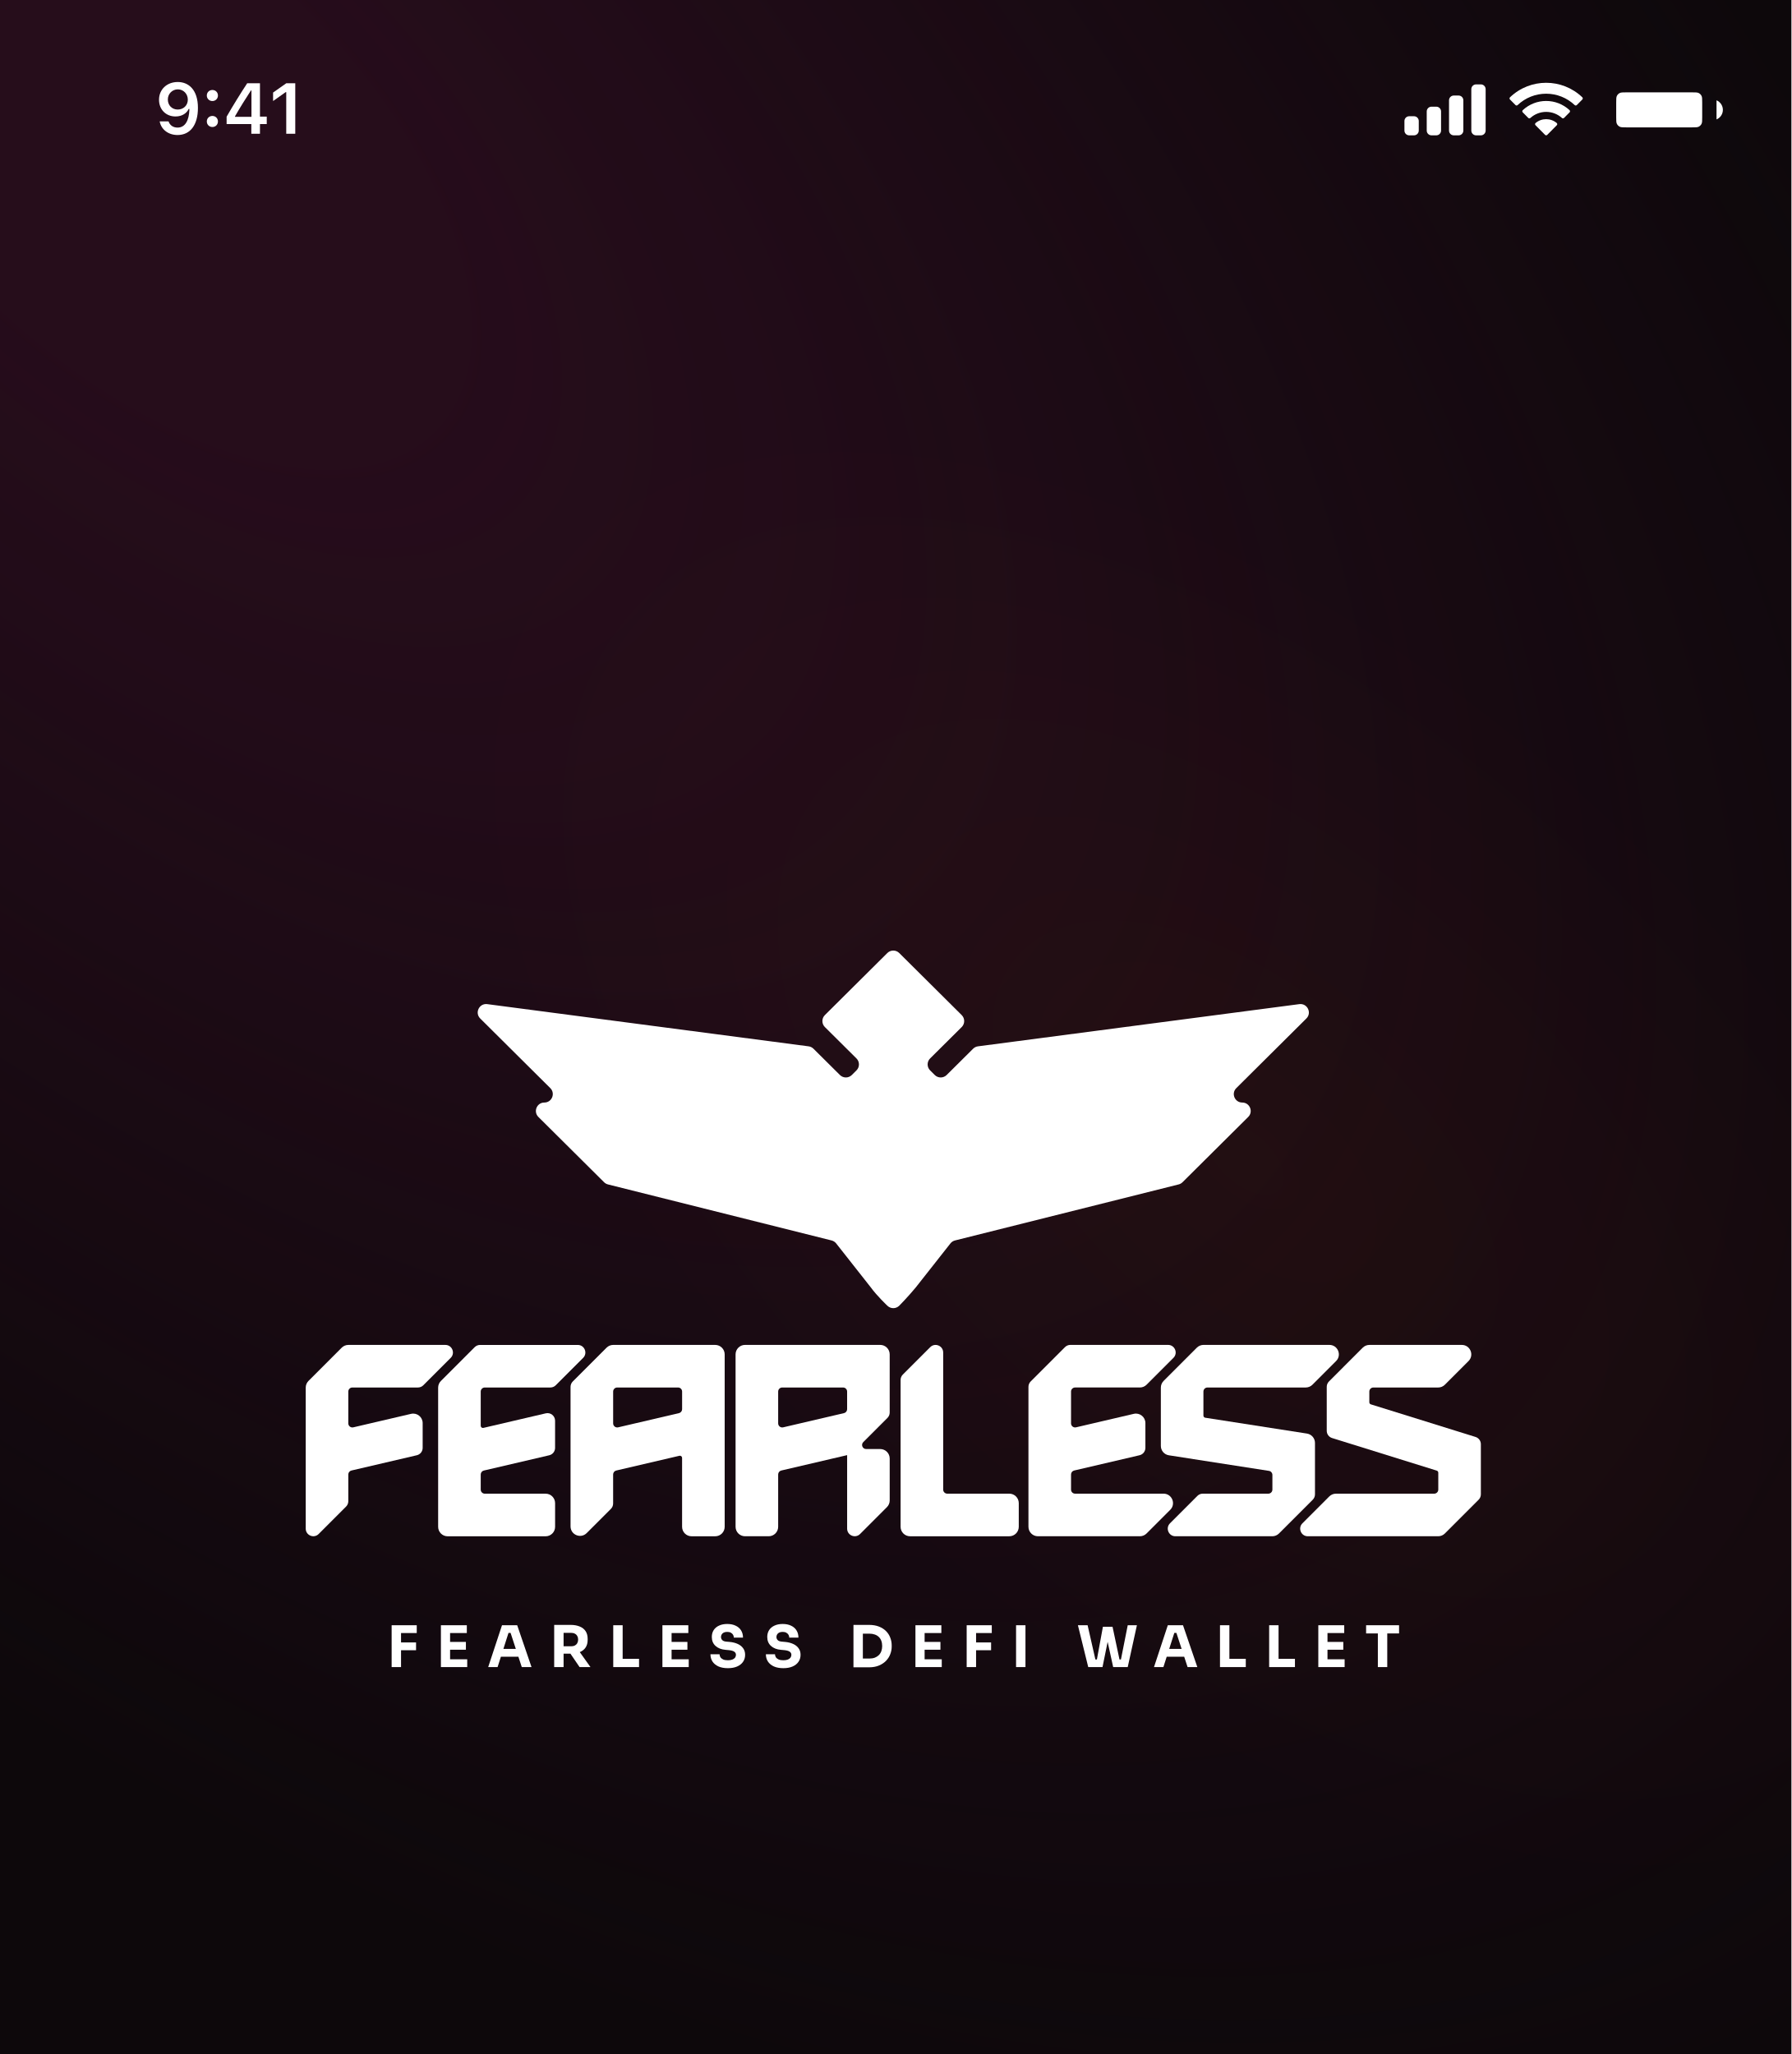
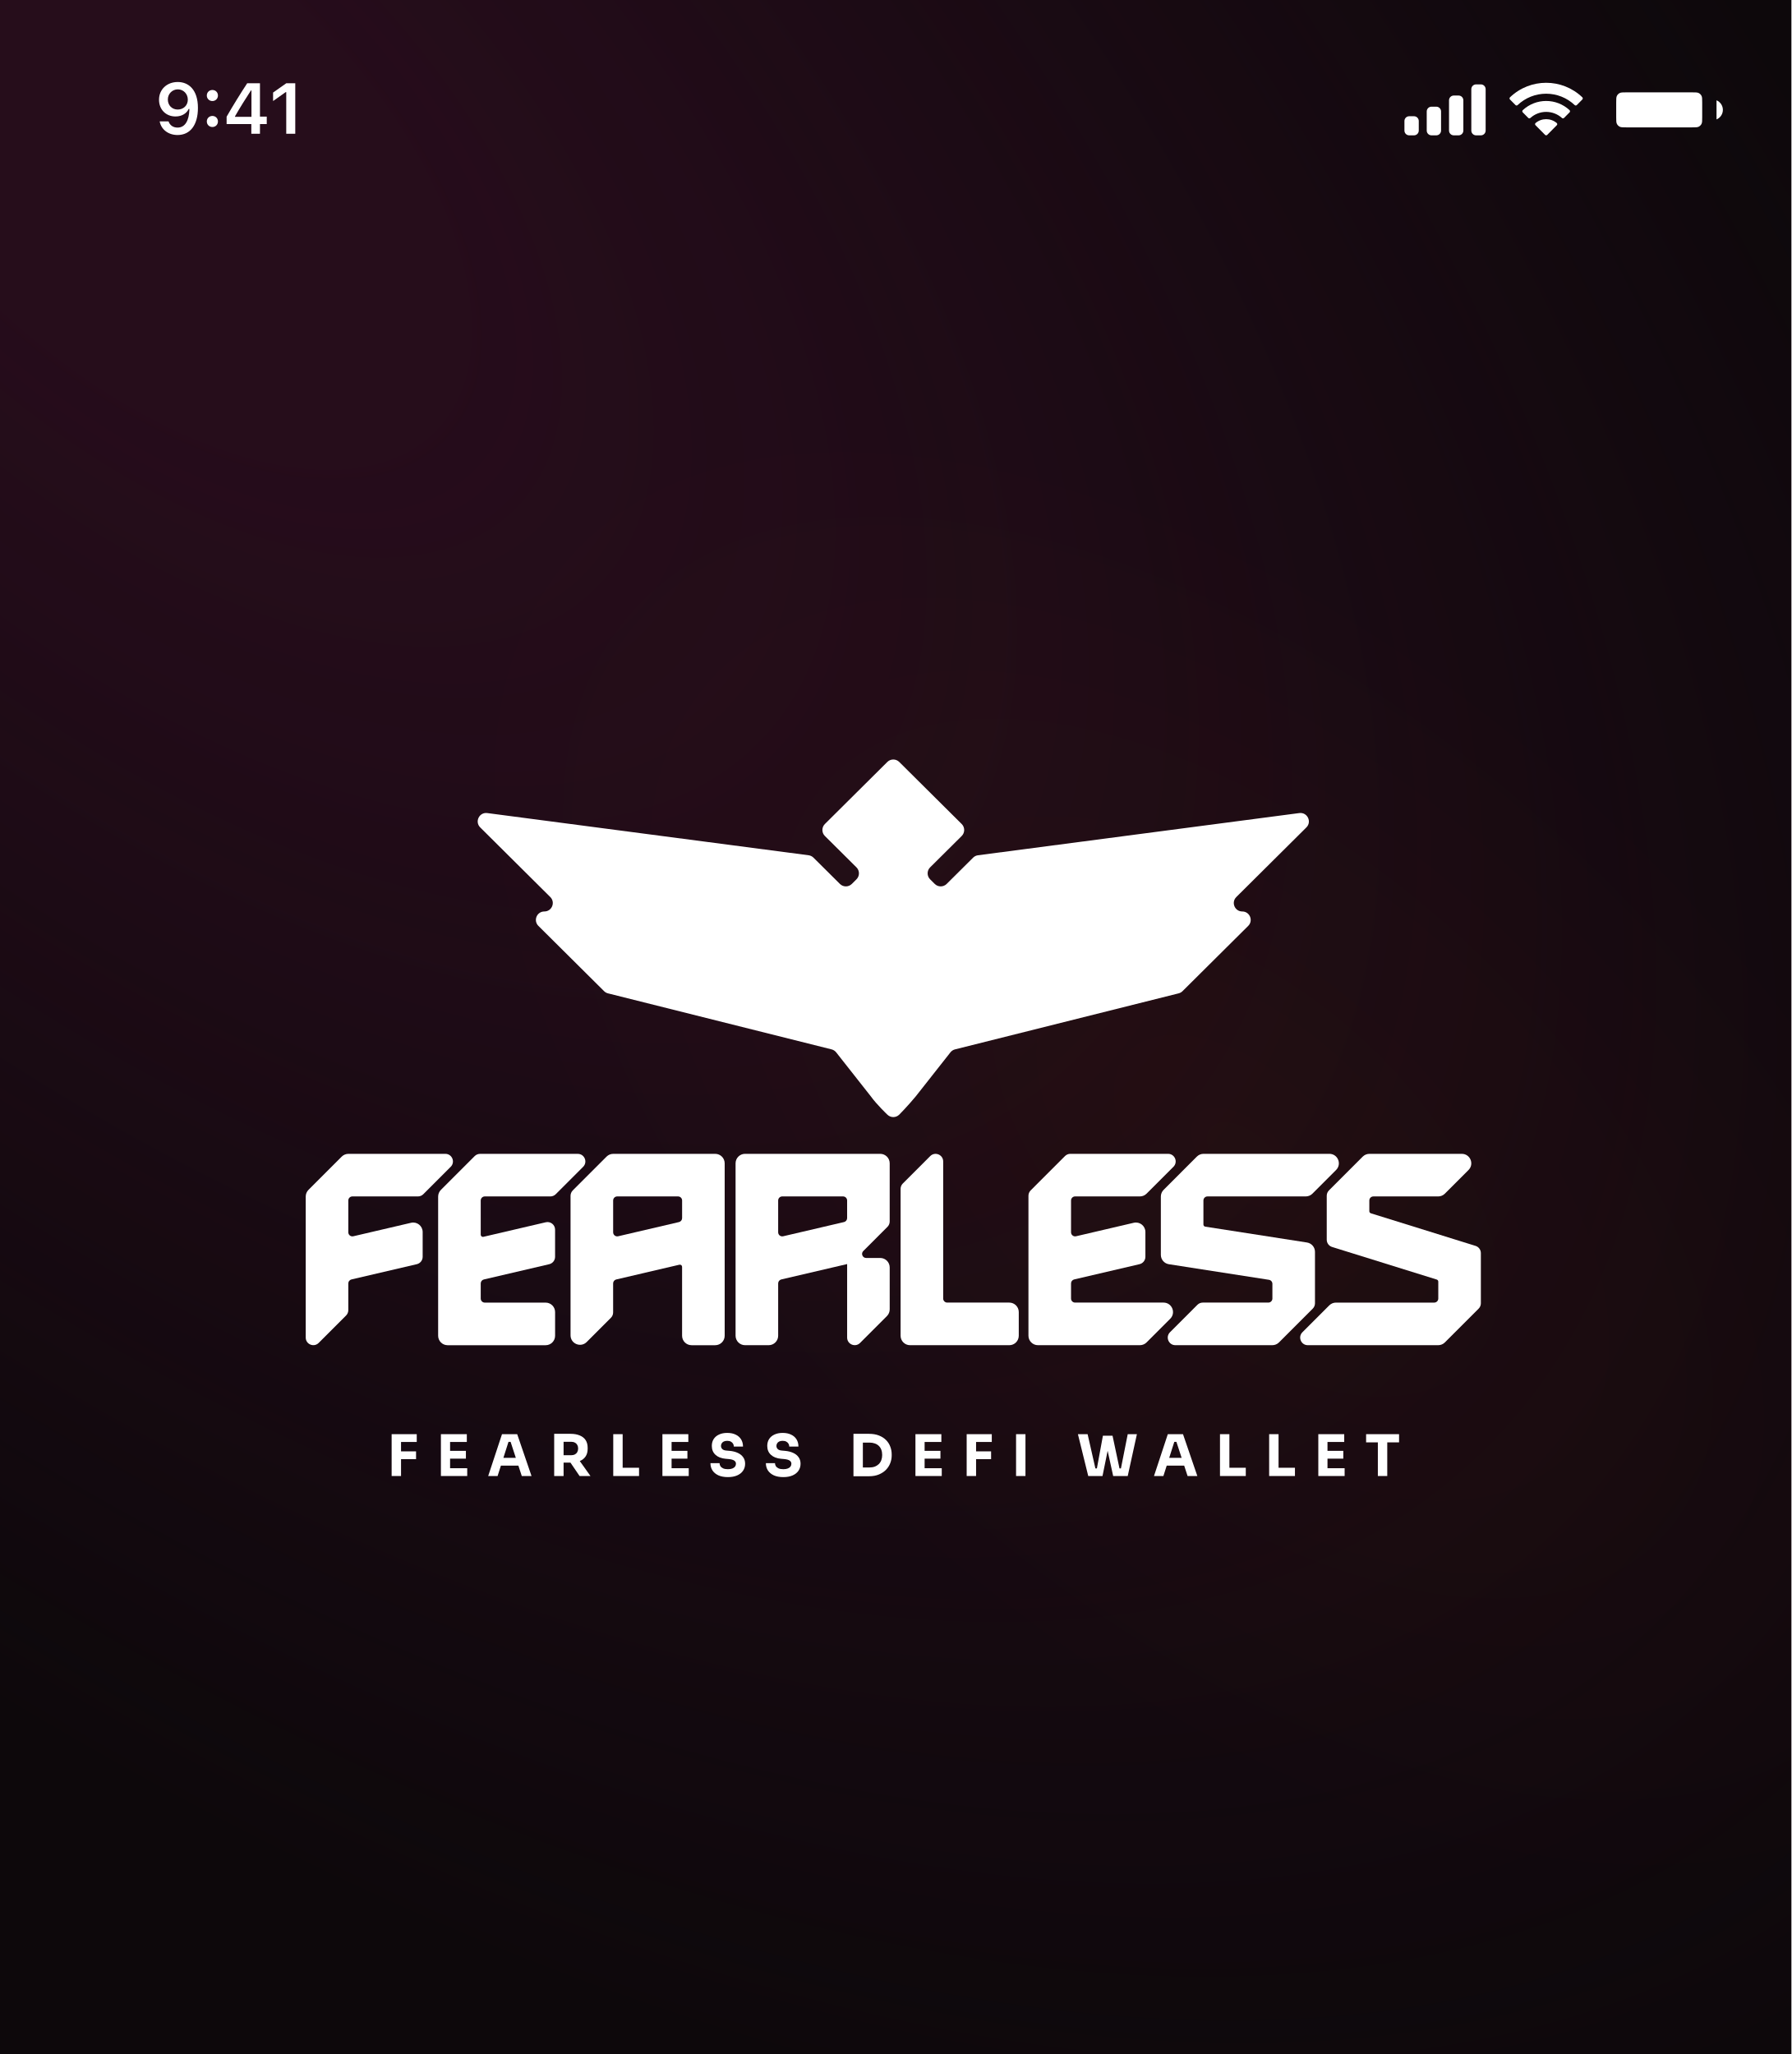
<svg xmlns="http://www.w3.org/2000/svg" width="375" height="430" viewBox="0 0 375 430" fill="none">
  <g clip-path="url(#clip0_386_7692)">
    <rect width="375" height="430" fill="#0D080B" />
    <rect width="375" height="430" fill="url(#paint0_radial_386_7692)" fill-opacity="0.6" />
    <rect width="375" height="430" fill="url(#paint1_radial_386_7692)" fill-opacity="0.04" />
    <path d="M359.333 21V25C360.138 24.662 360.662 23.874 360.662 23C360.662 22.127 360.138 21.339 359.333 21Z" fill="white" />
    <path d="M338.333 21.467C338.333 20.72 338.333 20.347 338.479 20.062C338.607 19.811 338.811 19.607 339.062 19.479C339.347 19.334 339.72 19.334 340.467 19.334H354.2C354.947 19.334 355.32 19.334 355.605 19.479C355.856 19.607 356.06 19.811 356.188 20.062C356.333 20.347 356.333 20.72 356.333 21.467V24.534C356.333 25.281 356.333 25.654 356.188 25.939C356.06 26.19 355.856 26.394 355.605 26.522C355.32 26.667 354.947 26.667 354.2 26.667H340.467C339.72 26.667 339.347 26.667 339.062 26.522C338.811 26.394 338.607 26.19 338.479 25.939C338.333 25.654 338.333 25.281 338.333 24.534V21.467Z" fill="white" />
    <path fill-rule="evenodd" clip-rule="evenodd" d="M323.667 19.616C325.892 19.616 328.032 20.47 329.644 22.001C329.765 22.12 329.959 22.118 330.079 21.998L331.24 20.828C331.3 20.767 331.334 20.684 331.333 20.599C331.333 20.513 331.298 20.43 331.237 20.37C327.005 16.318 320.329 16.318 316.097 20.37C316.036 20.43 316.001 20.513 316 20.598C316 20.684 316.033 20.767 316.094 20.828L317.255 21.998C317.374 22.118 317.569 22.12 317.69 22.001C319.302 20.47 321.442 19.616 323.667 19.616ZM323.667 23.423C324.89 23.423 326.068 23.877 326.974 24.697C327.097 24.813 327.29 24.811 327.409 24.691L328.569 23.521C328.63 23.459 328.664 23.376 328.663 23.29C328.662 23.203 328.626 23.121 328.564 23.06C325.805 20.496 321.532 20.496 318.773 23.06C318.711 23.121 318.675 23.203 318.674 23.29C318.673 23.376 318.707 23.46 318.768 23.521L319.927 24.691C320.047 24.811 320.24 24.813 320.362 24.697C321.268 23.878 322.446 23.424 323.667 23.423ZM325.989 25.985C325.991 26.072 325.957 26.155 325.895 26.216L323.89 28.238C323.831 28.298 323.751 28.331 323.667 28.331C323.584 28.331 323.503 28.298 323.445 28.238L321.439 26.216C321.377 26.155 321.343 26.072 321.345 25.985C321.347 25.898 321.384 25.816 321.449 25.758C322.729 24.676 324.605 24.676 325.886 25.758C325.95 25.816 325.988 25.898 325.989 25.985Z" fill="white" />
    <path fill-rule="evenodd" clip-rule="evenodd" d="M310 17.667H309C308.448 17.667 308 18.115 308 18.667V27.334C308 27.886 308.448 28.334 309 28.334H310C310.552 28.334 311 27.886 311 27.334V18.667C311 18.115 310.552 17.667 310 17.667ZM304.334 20H305.334C305.886 20 306.334 20.448 306.334 21V27.334C306.334 27.886 305.886 28.334 305.334 28.334H304.334C303.781 28.334 303.334 27.886 303.334 27.334V21C303.334 20.448 303.781 20 304.334 20ZM300.667 22.334H299.667C299.115 22.334 298.667 22.782 298.667 23.334V27.334C298.667 27.886 299.115 28.334 299.667 28.334H300.667C301.219 28.334 301.667 27.886 301.667 27.334V23.334C301.667 22.782 301.219 22.334 300.667 22.334ZM296 24.334H295C294.448 24.334 294 24.782 294 25.334V27.334C294 27.886 294.448 28.334 295 28.334H296C296.552 28.334 297 27.886 297 27.334V25.334C297 24.782 296.552 24.334 296 24.334Z" fill="white" />
    <path d="M37.215 17.168C39.471 17.168 41.434 18.772 41.434 22.581V22.595C41.434 26.155 39.83 28.264 37.171 28.264C35.23 28.264 33.78 27.114 33.443 25.496L33.428 25.415H35.289L35.31 25.488C35.589 26.228 36.241 26.711 37.171 26.711C38.848 26.711 39.559 25.071 39.639 23.049C39.639 22.969 39.647 22.888 39.647 22.808H39.5C39.112 23.643 38.189 24.382 36.739 24.382C34.71 24.382 33.289 22.903 33.289 20.896V20.881C33.289 18.735 34.922 17.168 37.215 17.168ZM37.208 22.932C38.401 22.932 39.317 22.068 39.317 20.874V20.859C39.317 19.651 38.401 18.706 37.23 18.706C36.065 18.706 35.135 19.636 35.135 20.815V20.83C35.135 22.053 36.006 22.932 37.208 22.932Z" fill="white" />
    <path d="M44.459 21.152C43.792 21.152 43.294 20.64 43.294 19.995C43.294 19.343 43.792 18.838 44.459 18.838C45.133 18.838 45.623 19.343 45.623 19.995C45.623 20.64 45.133 21.152 44.459 21.152ZM44.459 26.587C43.792 26.587 43.294 26.081 43.294 25.43C43.294 24.778 43.792 24.273 44.459 24.273C45.133 24.273 45.623 24.778 45.623 25.43C45.623 26.081 45.133 26.587 44.459 26.587Z" fill="white" />
    <path d="M52.611 28V25.972H47.44V24.426C48.81 22.046 50.311 19.614 51.747 17.432H54.42V24.412H55.841V25.972H54.42V28H52.611ZM49.198 24.456H52.64V18.94H52.53C51.446 20.596 50.223 22.551 49.198 24.346V24.456Z" fill="white" />
    <path d="M59.921 28V19.292H59.796L57.167 21.152V19.373L59.928 17.432H61.81V28H59.921Z" fill="white" />
-     <path d="M81.984 349V340.24H83.952V349H81.984ZM83.712 345.472V343.84H87.096V345.472H83.712ZM83.712 341.872V340.24H87.24V341.872H83.712Z" fill="white" />
-     <path d="M92.299 349V340.24H94.219V349H92.299ZM93.979 349V347.368H97.807V349H93.979ZM93.979 345.364V343.732H97.531V345.364H93.979ZM93.979 341.872V340.24H97.723V341.872H93.979Z" fill="white" />
-     <path d="M102.196 349L105.088 340.24H108.268L111.268 349H109.228L106.804 341.596L107.428 341.848H105.88L106.528 341.596L104.164 349H102.196ZM104.392 346.828L104.992 345.196H108.424L109.036 346.828H104.392Z" fill="white" />
-     <path d="M116.011 349V340.168H117.979V349H116.011ZM121.327 349L118.759 345.232H120.919L123.607 349H121.327ZM117.451 346.192V344.644H119.611C119.899 344.644 120.147 344.588 120.355 344.476C120.571 344.356 120.735 344.192 120.847 343.984C120.967 343.768 121.027 343.52 121.027 343.24C121.027 342.96 120.967 342.716 120.847 342.508C120.735 342.292 120.571 342.128 120.355 342.016C120.147 341.896 119.899 341.836 119.611 341.836H117.451V340.168H119.455C120.183 340.168 120.815 340.28 121.351 340.504C121.887 340.72 122.299 341.044 122.587 341.476C122.875 341.908 123.019 342.452 123.019 343.108V343.3C123.019 343.948 122.871 344.488 122.575 344.92C122.287 345.344 121.875 345.664 121.339 345.88C120.811 346.088 120.183 346.192 119.455 346.192H117.451Z" fill="white" />
-     <path d="M128.376 349V340.24H130.344V349H128.376ZM130.104 349V347.272H133.776V349H130.104Z" fill="white" />
-     <path d="M138.668 349V340.24H140.588V349H138.668ZM140.348 349V347.368H144.176V349H140.348ZM140.348 345.364V343.732H143.9V345.364H140.348ZM140.348 341.872V340.24H144.092V341.872H140.348Z" fill="white" />
-     <path d="M152.382 349.228C151.59 349.228 150.922 349.104 150.378 348.856C149.834 348.6 149.422 348.256 149.142 347.824C148.862 347.384 148.722 346.88 148.722 346.312H150.63C150.63 346.536 150.69 346.744 150.81 346.936C150.938 347.128 151.13 347.284 151.386 347.404C151.642 347.516 151.974 347.572 152.382 347.572C152.75 347.572 153.058 347.524 153.306 347.428C153.554 347.332 153.742 347.2 153.87 347.032C153.998 346.856 154.062 346.656 154.062 346.432C154.062 346.152 153.942 345.932 153.702 345.772C153.462 345.604 153.074 345.496 152.538 345.448L151.878 345.388C151.006 345.316 150.31 345.044 149.79 344.572C149.27 344.1 149.01 343.476 149.01 342.7C149.01 342.14 149.142 341.656 149.406 341.248C149.678 340.84 150.054 340.528 150.534 340.312C151.014 340.088 151.582 339.976 152.238 339.976C152.926 339.976 153.514 340.096 154.002 340.336C154.498 340.568 154.878 340.9 155.142 341.332C155.406 341.756 155.538 342.256 155.538 342.832H153.618C153.618 342.616 153.566 342.42 153.462 342.244C153.358 342.06 153.202 341.912 152.994 341.8C152.794 341.688 152.542 341.632 152.238 341.632C151.95 341.632 151.706 341.68 151.506 341.776C151.314 341.872 151.17 342.004 151.074 342.172C150.978 342.332 150.93 342.508 150.93 342.7C150.93 342.948 151.018 343.164 151.194 343.348C151.37 343.532 151.658 343.64 152.058 343.672L152.73 343.732C153.37 343.788 153.934 343.928 154.422 344.152C154.91 344.368 155.29 344.668 155.562 345.052C155.842 345.428 155.982 345.888 155.982 346.432C155.982 346.992 155.834 347.484 155.538 347.908C155.25 348.324 154.838 348.648 154.302 348.88C153.766 349.112 153.126 349.228 152.382 349.228Z" fill="white" />
-     <path d="M163.986 349.228C163.194 349.228 162.526 349.104 161.982 348.856C161.438 348.6 161.026 348.256 160.746 347.824C160.466 347.384 160.326 346.88 160.326 346.312H162.234C162.234 346.536 162.294 346.744 162.414 346.936C162.542 347.128 162.734 347.284 162.99 347.404C163.246 347.516 163.578 347.572 163.986 347.572C164.354 347.572 164.662 347.524 164.91 347.428C165.158 347.332 165.346 347.2 165.474 347.032C165.602 346.856 165.666 346.656 165.666 346.432C165.666 346.152 165.546 345.932 165.306 345.772C165.066 345.604 164.678 345.496 164.142 345.448L163.482 345.388C162.61 345.316 161.914 345.044 161.394 344.572C160.874 344.1 160.614 343.476 160.614 342.7C160.614 342.14 160.746 341.656 161.01 341.248C161.282 340.84 161.658 340.528 162.138 340.312C162.618 340.088 163.186 339.976 163.842 339.976C164.53 339.976 165.118 340.096 165.606 340.336C166.102 340.568 166.482 340.9 166.746 341.332C167.01 341.756 167.142 342.256 167.142 342.832H165.222C165.222 342.616 165.17 342.42 165.066 342.244C164.962 342.06 164.806 341.912 164.598 341.8C164.398 341.688 164.146 341.632 163.842 341.632C163.554 341.632 163.31 341.68 163.11 341.776C162.918 341.872 162.774 342.004 162.678 342.172C162.582 342.332 162.534 342.508 162.534 342.7C162.534 342.948 162.622 343.164 162.798 343.348C162.974 343.532 163.262 343.64 163.662 343.672L164.334 343.732C164.974 343.788 165.538 343.928 166.026 344.152C166.514 344.368 166.894 344.668 167.166 345.052C167.446 345.428 167.586 345.888 167.586 346.432C167.586 346.992 167.438 347.484 167.142 347.908C166.854 348.324 166.442 348.648 165.906 348.88C165.37 349.112 164.73 349.228 163.986 349.228Z" fill="white" />
-     <path d="M180.389 349.048V347.212H182.021C182.429 347.212 182.797 347.152 183.125 347.032C183.453 346.904 183.733 346.728 183.965 346.504C184.197 346.272 184.373 345.996 184.493 345.676C184.613 345.348 184.673 344.988 184.673 344.596C184.673 344.188 184.613 343.824 184.493 343.504C184.373 343.184 184.197 342.912 183.965 342.688C183.733 342.464 183.453 342.296 183.125 342.184C182.797 342.064 182.429 342.004 182.021 342.004H180.389V340.168H181.913C182.705 340.168 183.397 340.284 183.989 340.516C184.581 340.748 185.077 341.064 185.477 341.464C185.877 341.864 186.173 342.324 186.365 342.844C186.565 343.356 186.665 343.896 186.665 344.464V344.728C186.665 345.256 186.565 345.78 186.365 346.3C186.173 346.812 185.877 347.276 185.477 347.692C185.077 348.1 184.581 348.428 183.989 348.676C183.397 348.924 182.705 349.048 181.913 349.048H180.389ZM178.661 349.048V340.168H180.629V349.048H178.661Z" fill="white" />
-     <path d="M191.636 349V340.24H193.556V349H191.636ZM193.316 349V347.368H197.144V349H193.316ZM193.316 345.364V343.732H196.868V345.364H193.316ZM193.316 341.872V340.24H197.06V341.872H193.316Z" fill="white" />
-     <path d="M202.361 349V340.24H204.329V349H202.361ZM204.089 345.472V343.84H207.473V345.472H204.089ZM204.089 341.872V340.24H207.617V341.872H204.089Z" fill="white" />
-     <path d="M212.7 349V340.24H214.668V349H212.7Z" fill="white" />
-     <path d="M227.808 349L225.648 340.24H227.676L229.368 347.68L228.948 347.404H230.04L229.572 347.68L230.88 340.564H232.512L230.796 349H227.808ZM233.028 349L231.18 340.564H232.896L234.408 347.68L233.952 347.404H234.996L234.6 347.68L236.076 340.24H237.996L236.076 349H233.028Z" fill="white" />
-     <path d="M241.574 349L244.466 340.24H247.646L250.646 349H248.606L246.182 341.596L246.806 341.848H245.258L245.906 341.596L243.542 349H241.574ZM243.77 346.828L244.37 345.196H247.802L248.414 346.828H243.77Z" fill="white" />
-     <path d="M255.389 349V340.24H257.357V349H255.389ZM257.117 349V347.272H260.789V349H257.117Z" fill="white" />
-     <path d="M265.68 349V340.24H267.648V349H265.68ZM267.408 349V347.272H271.08V349H267.408Z" fill="white" />
-     <path d="M275.971 349V340.24H277.892V349H275.971ZM277.652 349V347.368H281.48V349H277.652ZM277.652 345.364V343.732H281.204V345.364H277.652ZM277.652 341.872V340.24H281.396V341.872H277.652Z" fill="white" />
-     <path d="M288.436 349V341.716H290.404V349H288.436ZM285.977 341.956V340.24H292.876V341.956H285.977Z" fill="white" />
-     <path d="M271.996 210.213L204.724 219.048C204.34 219.099 203.983 219.274 203.709 219.547L198.171 225.049C197.483 225.735 196.369 225.735 195.678 225.049L194.709 224.085C194.013 223.394 194.013 222.269 194.709 221.579L201.319 215.012C202.015 214.321 202.015 213.197 201.319 212.506L188.245 199.514C187.556 198.829 186.443 198.829 185.752 199.514L172.678 212.506C171.982 213.197 171.982 214.321 172.678 215.012L179.288 221.579C179.984 222.269 179.984 223.394 179.288 224.085L178.319 225.049C177.63 225.735 176.517 225.735 175.826 225.049L170.288 219.547C170.012 219.274 169.657 219.099 169.273 219.048L102.003 210.213C100.326 209.993 99.328 212.026 100.527 213.218L115.197 227.795C116.316 228.905 115.529 230.814 113.952 230.814C112.376 230.814 111.589 232.723 112.707 233.834L126.458 247.497C126.683 247.72 126.967 247.88 127.274 247.957L174.081 259.685C174.46 259.781 174.799 259.999 175.041 260.306L182.282 269.501C183.573 271.283 185.754 273.345 185.754 273.345C186.443 274.031 187.556 274.031 188.247 273.345C188.247 273.345 190.052 271.523 191.719 269.501L198.961 260.306C199.203 259.999 199.539 259.781 199.92 259.685L246.728 247.957C247.038 247.88 247.318 247.72 247.544 247.497L261.295 233.834C262.413 232.723 261.626 230.814 260.049 230.814C258.473 230.814 257.686 228.905 258.804 227.795L273.474 213.218C274.671 212.026 273.673 209.995 271.996 210.213Z" fill="white" />
-     <path d="M87.491 290.469H73.765C73.295 290.469 72.914 290.85 72.914 291.321V297.981C72.914 298.53 73.425 298.935 73.959 298.81L86.048 295.988C87.29 295.697 88.479 296.64 88.479 297.918V303.106C88.479 303.844 87.971 304.485 87.254 304.653L73.571 307.847C73.185 307.938 72.914 308.281 72.914 308.677V314.274C72.914 314.697 72.746 315.099 72.449 315.397L66.709 321.138C65.709 322.138 64 321.431 64 320.016V290.491C64 289.966 64.209 289.462 64.58 289.09L71.533 282.135C71.905 281.763 72.408 281.555 72.933 281.555H93.228C94.643 281.555 95.35 283.265 94.35 284.265L88.611 290.006C88.316 290.301 87.913 290.469 87.491 290.469Z" fill="white" />
-     <path d="M115.212 290.469H101.486C101.016 290.469 100.634 290.85 100.634 291.32V298.479C100.634 298.774 100.908 298.993 101.195 298.925L114.253 295.877C115.247 295.645 116.199 296.4 116.199 297.424V303.11C116.199 303.849 115.691 304.489 114.974 304.657L101.291 307.852C100.905 307.943 100.634 308.286 100.634 308.682V311.847C100.634 312.317 101.016 312.699 101.486 312.699H114.219C115.312 312.699 116.202 313.586 116.202 314.682V319.635C116.202 320.728 115.315 321.618 114.219 321.618H93.703C92.61 321.618 91.72 320.731 91.72 319.635V290.495C91.72 289.97 91.929 289.467 92.301 289.095L99.369 282.025C99.666 281.727 100.071 281.559 100.491 281.559H120.949C122.363 281.559 123.071 283.269 122.071 284.27L116.331 290.011C116.036 290.301 115.634 290.469 115.212 290.469Z" fill="white" />
-     <path d="M119.906 289.205L126.974 282.135C127.346 281.763 127.849 281.555 128.374 281.555H149.719C150.813 281.555 151.702 282.442 151.702 283.538V319.632C151.702 320.726 150.815 321.616 149.719 321.616H144.768C143.675 321.616 142.786 320.728 142.786 319.632V305.209C142.786 304.914 142.512 304.696 142.225 304.763L129.007 307.849C128.621 307.941 128.35 308.284 128.35 308.679V314.756C128.35 315.179 128.182 315.581 127.885 315.879L122.819 320.946C121.57 322.196 119.436 321.311 119.436 319.546V290.328C119.441 289.906 119.609 289.503 119.906 289.205ZM142.791 295.007V291.32C142.791 290.85 142.409 290.469 141.939 290.469H129.206C128.736 290.469 128.355 290.85 128.355 291.32V297.98C128.355 298.53 128.866 298.935 129.4 298.81L142.134 295.836C142.517 295.748 142.791 295.402 142.791 295.007Z" fill="white" />
-     <path d="M197.443 283.147V311.843C197.443 312.313 197.824 312.694 198.294 312.694H211.284C212.377 312.694 213.266 313.581 213.266 314.677V319.63C213.266 320.723 212.379 321.613 211.284 321.613H190.509C189.416 321.613 188.526 320.726 188.526 319.63V288.889C188.526 288.467 188.694 288.064 188.991 287.766L194.731 282.025C195.733 281.025 197.443 281.732 197.443 283.147Z" fill="white" />
-     <path d="M225.057 312.694H243.571C245.336 312.694 246.221 314.828 244.971 316.078L240.02 321.03C239.649 321.402 239.145 321.611 238.62 321.611H217.275C216.182 321.611 215.292 320.723 215.292 319.627V290.328C215.292 289.906 215.46 289.503 215.757 289.205L222.943 282.018C223.24 281.72 223.643 281.552 224.065 281.552H244.523C245.938 281.552 246.645 283.262 245.645 284.262L240.023 289.886C239.651 290.258 239.148 290.467 238.623 290.467H225.06C224.59 290.467 224.209 290.848 224.209 291.318V297.978C224.209 298.527 224.719 298.933 225.254 298.808L237.342 295.985C238.584 295.695 239.774 296.637 239.774 297.916V303.103C239.774 303.842 239.265 304.482 238.548 304.65L224.866 307.845C224.48 307.936 224.209 308.279 224.209 308.674V311.84C224.204 312.313 224.585 312.694 225.057 312.694Z" fill="white" />
-     <path d="M275.274 302.072V312.838C275.274 313.26 275.106 313.663 274.809 313.96L267.741 321.03C267.369 321.402 266.866 321.611 266.341 321.611H246.046C244.631 321.611 243.924 319.901 244.923 318.901L250.661 313.159C250.958 312.862 251.363 312.694 251.783 312.694H265.509C265.979 312.694 266.36 312.313 266.36 311.843V308.766C266.36 308.346 266.053 307.989 265.638 307.924L244.686 304.662C243.72 304.511 243.01 303.681 243.01 302.703V290.488C243.01 289.963 243.219 289.459 243.59 289.088L250.543 282.133C250.915 281.761 251.418 281.552 251.943 281.552H278.29C280.055 281.552 280.939 283.687 279.69 284.936L274.739 289.889C274.368 290.26 273.864 290.469 273.339 290.469H252.771C252.301 290.469 251.92 290.85 251.92 291.32V296.347C251.92 296.573 252.083 296.765 252.306 296.798L273.591 300.113C274.562 300.264 275.274 301.093 275.274 302.072Z" fill="white" />
-     <path d="M286.65 291.32V293.563C286.65 293.762 286.78 293.939 286.972 293.999L308.885 300.822C309.549 301.029 310 301.643 310 302.338V312.838C310 313.26 309.832 313.663 309.535 313.96L302.467 321.03C302.095 321.402 301.592 321.611 301.067 321.611H273.766C272.351 321.611 271.644 319.901 272.644 318.901L278.266 313.277C278.638 312.905 279.141 312.696 279.666 312.696H300.235C300.705 312.696 301.086 312.315 301.086 311.845V308.307C301.086 308.108 300.956 307.931 300.765 307.871L278.851 301.048C278.187 300.842 277.736 300.228 277.736 299.532V290.328C277.736 289.906 277.904 289.503 278.201 289.205L285.269 282.135C285.641 281.763 286.144 281.555 286.669 281.555H306.013C307.777 281.555 308.662 283.689 307.413 284.939L302.462 289.891C302.09 290.263 301.587 290.471 301.062 290.471H287.499C287.031 290.469 286.65 290.85 286.65 291.32Z" fill="white" />
-     <path d="M177.334 304.629L163.556 307.847C163.17 307.938 162.899 308.281 162.899 308.677V319.627C162.899 320.721 162.012 321.611 160.916 321.611H155.965C154.872 321.611 153.982 320.723 153.982 319.627V283.536C153.982 282.442 154.869 281.552 155.965 281.552H184.263C185.356 281.552 186.246 282.44 186.246 283.536V295.712C186.246 296.134 186.078 296.537 185.781 296.834L180.717 301.899C180.18 302.436 180.561 303.353 181.319 303.353H184.266C185.359 303.353 186.248 304.24 186.248 305.336V314.114C186.248 314.639 186.04 315.143 185.668 315.514L180.046 321.138C179.046 322.138 177.337 321.431 177.337 320.016V304.629H177.334ZM177.334 295.007V291.32C177.334 290.85 176.953 290.469 176.483 290.469H163.75C163.28 290.469 162.899 290.85 162.899 291.32V297.98C162.899 298.53 163.409 298.935 163.944 298.81L176.677 295.836C177.063 295.748 177.334 295.402 177.334 295.007Z" fill="white" />
+     <path d="M81.984 309V300.24H83.952V309H81.984ZM83.712 305.472V303.84H87.096V305.472H83.712ZM83.712 301.872V300.24H87.24V301.872H83.712Z" fill="white" />
+     <path d="M92.299 309V300.24H94.219V309H92.299ZM93.979 309V307.368H97.807V309H93.979ZM93.979 305.364V303.732H97.531V305.364H93.979ZM93.979 301.872V300.24H97.723V301.872H93.979Z" fill="white" />
+     <path d="M102.196 309L105.088 300.24H108.268L111.268 309H109.228L106.804 301.596L107.428 301.848H105.88L106.528 301.596L104.164 309H102.196ZM104.392 306.828L104.992 305.196H108.424L109.036 306.828H104.392Z" fill="white" />
+     <path d="M116.011 309V300.168H117.979V309H116.011ZM121.327 309L118.759 305.232H120.919L123.607 309H121.327ZM117.451 306.192V304.644H119.611C119.899 304.644 120.147 304.588 120.355 304.476C120.571 304.356 120.735 304.192 120.847 303.984C120.967 303.768 121.027 303.52 121.027 303.24C121.027 302.96 120.967 302.716 120.847 302.508C120.735 302.292 120.571 302.128 120.355 302.016C120.147 301.896 119.899 301.836 119.611 301.836H117.451V300.168H119.455C120.183 300.168 120.815 300.28 121.351 300.504C121.887 300.72 122.299 301.044 122.587 301.476C122.875 301.908 123.019 302.452 123.019 303.108V303.3C123.019 303.948 122.871 304.488 122.575 304.92C122.287 305.344 121.875 305.664 121.339 305.88C120.811 306.088 120.183 306.192 119.455 306.192H117.451Z" fill="white" />
+     <path d="M128.376 309V300.24H130.344V309H128.376ZM130.104 309V307.272H133.776V309H130.104Z" fill="white" />
+     <path d="M138.668 309V300.24H140.588V309H138.668ZM140.348 309V307.368H144.176V309H140.348ZM140.348 305.364V303.732H143.9V305.364H140.348ZM140.348 301.872V300.24H144.092V301.872H140.348Z" fill="white" />
+     <path d="M152.382 309.228C151.59 309.228 150.922 309.104 150.378 308.856C149.834 308.6 149.422 308.256 149.142 307.824C148.862 307.384 148.722 306.88 148.722 306.312H150.63C150.63 306.536 150.69 306.744 150.81 306.936C150.938 307.128 151.13 307.284 151.386 307.404C151.642 307.516 151.974 307.572 152.382 307.572C152.75 307.572 153.058 307.524 153.306 307.428C153.554 307.332 153.742 307.2 153.87 307.032C153.998 306.856 154.062 306.656 154.062 306.432C154.062 306.152 153.942 305.932 153.702 305.772C153.462 305.604 153.074 305.496 152.538 305.448L151.878 305.388C151.006 305.316 150.31 305.044 149.79 304.572C149.27 304.1 149.01 303.476 149.01 302.7C149.01 302.14 149.142 301.656 149.406 301.248C149.678 300.84 150.054 300.528 150.534 300.312C151.014 300.088 151.582 299.976 152.238 299.976C152.926 299.976 153.514 300.096 154.002 300.336C154.498 300.568 154.878 300.9 155.142 301.332C155.406 301.756 155.538 302.256 155.538 302.832H153.618C153.618 302.616 153.566 302.42 153.462 302.244C153.358 302.06 153.202 301.912 152.994 301.8C152.794 301.688 152.542 301.632 152.238 301.632C151.95 301.632 151.706 301.68 151.506 301.776C151.314 301.872 151.17 302.004 151.074 302.172C150.978 302.332 150.93 302.508 150.93 302.7C150.93 302.948 151.018 303.164 151.194 303.348C151.37 303.532 151.658 303.64 152.058 303.672L152.73 303.732C153.37 303.788 153.934 303.928 154.422 304.152C154.91 304.368 155.29 304.668 155.562 305.052C155.842 305.428 155.982 305.888 155.982 306.432C155.982 306.992 155.834 307.484 155.538 307.908C155.25 308.324 154.838 308.648 154.302 308.88C153.766 309.112 153.126 309.228 152.382 309.228Z" fill="white" />
+     <path d="M163.986 309.228C163.194 309.228 162.526 309.104 161.982 308.856C161.438 308.6 161.026 308.256 160.746 307.824C160.466 307.384 160.326 306.88 160.326 306.312H162.234C162.234 306.536 162.294 306.744 162.414 306.936C162.542 307.128 162.734 307.284 162.99 307.404C163.246 307.516 163.578 307.572 163.986 307.572C164.354 307.572 164.662 307.524 164.91 307.428C165.158 307.332 165.346 307.2 165.474 307.032C165.602 306.856 165.666 306.656 165.666 306.432C165.666 306.152 165.546 305.932 165.306 305.772C165.066 305.604 164.678 305.496 164.142 305.448L163.482 305.388C162.61 305.316 161.914 305.044 161.394 304.572C160.874 304.1 160.614 303.476 160.614 302.7C160.614 302.14 160.746 301.656 161.01 301.248C161.282 300.84 161.658 300.528 162.138 300.312C162.618 300.088 163.186 299.976 163.842 299.976C164.53 299.976 165.118 300.096 165.606 300.336C166.102 300.568 166.482 300.9 166.746 301.332C167.01 301.756 167.142 302.256 167.142 302.832H165.222C165.222 302.616 165.17 302.42 165.066 302.244C164.962 302.06 164.806 301.912 164.598 301.8C164.398 301.688 164.146 301.632 163.842 301.632C163.554 301.632 163.31 301.68 163.11 301.776C162.918 301.872 162.774 302.004 162.678 302.172C162.582 302.332 162.534 302.508 162.534 302.7C162.534 302.948 162.622 303.164 162.798 303.348C162.974 303.532 163.262 303.64 163.662 303.672L164.334 303.732C164.974 303.788 165.538 303.928 166.026 304.152C166.514 304.368 166.894 304.668 167.166 305.052C167.446 305.428 167.586 305.888 167.586 306.432C167.586 306.992 167.438 307.484 167.142 307.908C166.854 308.324 166.442 308.648 165.906 308.88C165.37 309.112 164.73 309.228 163.986 309.228Z" fill="white" />
+     <path d="M180.389 309.048V307.212H182.021C182.429 307.212 182.797 307.152 183.125 307.032C183.453 306.904 183.733 306.728 183.965 306.504C184.197 306.272 184.373 305.996 184.493 305.676C184.613 305.348 184.673 304.988 184.673 304.596C184.673 304.188 184.613 303.824 184.493 303.504C184.373 303.184 184.197 302.912 183.965 302.688C183.733 302.464 183.453 302.296 183.125 302.184C182.797 302.064 182.429 302.004 182.021 302.004H180.389V300.168H181.913C182.705 300.168 183.397 300.284 183.989 300.516C184.581 300.748 185.077 301.064 185.477 301.464C185.877 301.864 186.173 302.324 186.365 302.844C186.565 303.356 186.665 303.896 186.665 304.464V304.728C186.665 305.256 186.565 305.78 186.365 306.3C186.173 306.812 185.877 307.276 185.477 307.692C185.077 308.1 184.581 308.428 183.989 308.676C183.397 308.924 182.705 309.048 181.913 309.048H180.389ZM178.661 309.048V300.168H180.629V309.048H178.661Z" fill="white" />
+     <path d="M191.636 309V300.24H193.556V309H191.636ZM193.316 309V307.368H197.144V309H193.316ZM193.316 305.364V303.732H196.868V305.364H193.316ZM193.316 301.872V300.24H197.06V301.872H193.316Z" fill="white" />
+     <path d="M202.361 309V300.24H204.329V309H202.361ZM204.089 305.472V303.84H207.473V305.472H204.089ZM204.089 301.872V300.24H207.617V301.872H204.089Z" fill="white" />
+     <path d="M212.7 309V300.24H214.668V309H212.7Z" fill="white" />
+     <path d="M227.808 309L225.648 300.24H227.676L229.368 307.68L228.948 307.404H230.04L229.572 307.68L230.88 300.564H232.512L230.796 309H227.808ZM233.028 309L231.18 300.564H232.896L234.408 307.68L233.952 307.404H234.996L234.6 307.68L236.076 300.24H237.996L236.076 309H233.028Z" fill="white" />
+     <path d="M241.574 309L244.466 300.24H247.646L250.646 309H248.606L246.182 301.596L246.806 301.848H245.258L245.906 301.596L243.542 309H241.574ZM243.77 306.828L244.37 305.196H247.802L248.414 306.828H243.77Z" fill="white" />
+     <path d="M255.389 309V300.24H257.357V309H255.389ZM257.117 309V307.272H260.789V309H257.117Z" fill="white" />
+     <path d="M265.68 309V300.24H267.648V309H265.68ZM267.408 309V307.272H271.08V309H267.408Z" fill="white" />
+     <path d="M275.971 309V300.24H277.892V309H275.971ZM277.652 309V307.368H281.48V309H277.652ZM277.652 305.364V303.732H281.204V305.364H277.652ZM277.652 301.872V300.24H281.396V301.872H277.652Z" fill="white" />
+     <path d="M288.436 309V301.716H290.404V309H288.436ZM285.977 301.956V300.24H292.876V301.956H285.977Z" fill="white" />
+     <path d="M271.996 170.213L204.724 179.048C204.34 179.099 203.983 179.274 203.709 179.547L198.171 185.049C197.483 185.735 196.369 185.735 195.678 185.049L194.709 184.085C194.013 183.394 194.013 182.269 194.709 181.579L201.319 175.012C202.015 174.321 202.015 173.197 201.319 172.506L188.245 159.514C187.556 158.829 186.443 158.829 185.752 159.514L172.678 172.506C171.982 173.197 171.982 174.321 172.678 175.012L179.288 181.579C179.984 182.269 179.984 183.394 179.288 184.085L178.319 185.049C177.63 185.735 176.517 185.735 175.826 185.049L170.288 179.547C170.012 179.274 169.657 179.099 169.273 179.048L102.003 170.213C100.326 169.993 99.328 172.026 100.527 173.218L115.197 187.795C116.316 188.905 115.529 190.814 113.952 190.814C112.376 190.814 111.589 192.723 112.707 193.834L126.458 207.497C126.683 207.72 126.967 207.88 127.274 207.957L174.081 219.685C174.46 219.781 174.799 219.999 175.041 220.306L182.282 229.501C183.573 231.283 185.754 233.345 185.754 233.345C186.443 234.031 187.556 234.031 188.247 233.345C188.247 233.345 190.052 231.523 191.719 229.501L198.961 220.306C199.203 219.999 199.539 219.781 199.92 219.685L246.728 207.957C247.038 207.88 247.318 207.72 247.544 207.497L261.295 193.834C262.413 192.723 261.626 190.814 260.049 190.814C258.473 190.814 257.686 188.905 258.804 187.795L273.474 173.218C274.671 172.026 273.673 169.995 271.996 170.213Z" fill="white" />
+     <path d="M87.491 250.469H73.765C73.295 250.469 72.914 250.85 72.914 251.321V257.981C72.914 258.53 73.425 258.935 73.959 258.81L86.048 255.988C87.29 255.697 88.479 256.64 88.479 257.918V263.106C88.479 263.844 87.971 264.485 87.254 264.653L73.571 267.847C73.185 267.938 72.914 268.281 72.914 268.677V274.274C72.914 274.697 72.746 275.099 72.449 275.397L66.709 281.138C65.709 282.138 64 281.431 64 280.016V250.491C64 249.966 64.209 249.462 64.58 249.09L71.533 242.135C71.905 241.763 72.408 241.555 72.933 241.555H93.228C94.643 241.555 95.35 243.265 94.35 244.265L88.611 250.006C88.316 250.301 87.913 250.469 87.491 250.469Z" fill="white" />
+     <path d="M115.212 250.469H101.486C101.016 250.469 100.634 250.85 100.634 251.32V258.479C100.634 258.774 100.908 258.993 101.195 258.925L114.253 255.877C115.247 255.645 116.199 256.4 116.199 257.424V263.11C116.199 263.849 115.691 264.489 114.974 264.657L101.291 267.852C100.905 267.943 100.634 268.286 100.634 268.682V271.847C100.634 272.317 101.016 272.699 101.486 272.699H114.219C115.312 272.699 116.202 273.586 116.202 274.682V279.635C116.202 280.728 115.315 281.618 114.219 281.618H93.703C92.61 281.618 91.72 280.731 91.72 279.635V250.495C91.72 249.97 91.929 249.467 92.301 249.095L99.369 242.025C99.666 241.727 100.071 241.559 100.491 241.559H120.949C122.363 241.559 123.071 243.269 122.071 244.27L116.331 250.011C116.036 250.301 115.634 250.469 115.212 250.469Z" fill="white" />
+     <path d="M119.906 249.205L126.974 242.135C127.346 241.763 127.849 241.555 128.374 241.555H149.719C150.813 241.555 151.702 242.442 151.702 243.538V279.632C151.702 280.726 150.815 281.616 149.719 281.616H144.768C143.675 281.616 142.786 280.728 142.786 279.632V265.209C142.786 264.914 142.512 264.696 142.225 264.763L129.007 267.849C128.621 267.941 128.35 268.284 128.35 268.679V274.756C128.35 275.179 128.182 275.581 127.885 275.879L122.819 280.946C121.57 282.196 119.436 281.311 119.436 279.546V250.328C119.441 249.906 119.609 249.503 119.906 249.205ZM142.791 255.007V251.32C142.791 250.85 142.409 250.469 141.939 250.469H129.206C128.736 250.469 128.355 250.85 128.355 251.32V257.98C128.355 258.53 128.866 258.935 129.4 258.81L142.134 255.836C142.517 255.748 142.791 255.402 142.791 255.007Z" fill="white" />
+     <path d="M197.443 243.147V271.843C197.443 272.313 197.824 272.694 198.294 272.694H211.284C212.377 272.694 213.266 273.581 213.266 274.677V279.63C213.266 280.723 212.379 281.613 211.284 281.613H190.509C189.416 281.613 188.526 280.726 188.526 279.63V248.889C188.526 248.467 188.694 248.064 188.991 247.766L194.731 242.025C195.733 241.025 197.443 241.732 197.443 243.147Z" fill="white" />
+     <path d="M225.057 272.694H243.571C245.336 272.694 246.221 274.828 244.971 276.078L240.02 281.03C239.649 281.402 239.145 281.611 238.62 281.611H217.275C216.182 281.611 215.292 280.723 215.292 279.627V250.328C215.292 249.906 215.46 249.503 215.757 249.205L222.943 242.018C223.24 241.72 223.643 241.552 224.065 241.552H244.523C245.938 241.552 246.645 243.262 245.645 244.262L240.023 249.886C239.651 250.258 239.148 250.467 238.623 250.467H225.06C224.59 250.467 224.209 250.848 224.209 251.318V257.978C224.209 258.527 224.719 258.933 225.254 258.808L237.342 255.985C238.584 255.695 239.774 256.637 239.774 257.916V263.103C239.774 263.842 239.265 264.482 238.548 264.65L224.866 267.845C224.48 267.936 224.209 268.279 224.209 268.674V271.84C224.204 272.313 224.585 272.694 225.057 272.694Z" fill="white" />
+     <path d="M275.274 262.072V272.838C275.274 273.26 275.106 273.663 274.809 273.96L267.741 281.03C267.369 281.402 266.866 281.611 266.341 281.611H246.046C244.631 281.611 243.924 279.901 244.923 278.901L250.661 273.159C250.958 272.862 251.363 272.694 251.783 272.694H265.509C265.979 272.694 266.36 272.313 266.36 271.843V268.766C266.36 268.346 266.053 267.989 265.638 267.924L244.686 264.662C243.72 264.511 243.01 263.681 243.01 262.703V250.488C243.01 249.963 243.219 249.459 243.59 249.088L250.543 242.133C250.915 241.761 251.418 241.552 251.943 241.552H278.29C280.055 241.552 280.939 243.687 279.69 244.936L274.739 249.889C274.368 250.26 273.864 250.469 273.339 250.469H252.771C252.301 250.469 251.92 250.85 251.92 251.32V256.347C251.92 256.573 252.083 256.765 252.306 256.798L273.591 260.113C274.562 260.264 275.274 261.093 275.274 262.072Z" fill="white" />
+     <path d="M286.65 251.32V253.563C286.65 253.762 286.78 253.939 286.972 253.999L308.885 260.822C309.549 261.029 310 261.643 310 262.338V272.838C310 273.26 309.832 273.663 309.535 273.96L302.467 281.03C302.095 281.402 301.592 281.611 301.067 281.611H273.766C272.351 281.611 271.644 279.901 272.644 278.901L278.266 273.277C278.638 272.905 279.141 272.696 279.666 272.696H300.235C300.705 272.696 301.086 272.315 301.086 271.845V268.307C301.086 268.108 300.956 267.931 300.765 267.871L278.851 261.048C278.187 260.842 277.736 260.228 277.736 259.532V250.328C277.736 249.906 277.904 249.503 278.201 249.205L285.269 242.135C285.641 241.763 286.144 241.555 286.669 241.555H306.013C307.777 241.555 308.662 243.689 307.413 244.939L302.462 249.891C302.09 250.263 301.587 250.471 301.062 250.471H287.499C287.031 250.469 286.65 250.85 286.65 251.32Z" fill="white" />
+     <path d="M177.334 264.629L163.556 267.847C163.17 267.938 162.899 268.281 162.899 268.677V279.627C162.899 280.721 162.012 281.611 160.916 281.611H155.965C154.872 281.611 153.982 280.723 153.982 279.627V243.536C153.982 242.442 154.869 241.552 155.965 241.552H184.263C185.356 241.552 186.246 242.44 186.246 243.536V255.712C186.246 256.134 186.078 256.537 185.781 256.834L180.717 261.899C180.18 262.436 180.561 263.353 181.319 263.353H184.266C185.359 263.353 186.248 264.24 186.248 265.336V274.114C186.248 274.639 186.04 275.143 185.668 275.514L180.046 281.138C179.046 282.138 177.337 281.431 177.337 280.016V264.629H177.334ZM177.334 255.007V251.32C177.334 250.85 176.953 250.469 176.483 250.469H163.75C163.28 250.469 162.899 250.85 162.899 251.32V257.98C162.899 258.53 163.409 258.935 163.944 258.81L176.677 255.836C177.063 255.748 177.334 255.402 177.334 255.007Z" fill="white" />
  </g>
  <defs>
    <radialGradient id="paint0_radial_386_7692" cx="0" cy="0" r="1" gradientUnits="userSpaceOnUse" gradientTransform="translate(30.0001 28.3313) rotate(44.5396) scale(534.538 278.667)">
      <stop offset="0.152" stop-color="#371026" />
      <stop offset="1" stop-color="#371026" stop-opacity="0" />
    </radialGradient>
    <radialGradient id="paint1_radial_386_7692" cx="0" cy="0" r="1" gradientUnits="userSpaceOnUse" gradientTransform="translate(260.5 242.272) rotate(-138.187) scale(198.572 109.008)">
      <stop stop-color="#FF5C00" />
      <stop offset="1" stop-color="#FF5C00" stop-opacity="0" />
    </radialGradient>
    <clipPath id="clip0_386_7692">
      <rect width="375" height="430" fill="white" />
    </clipPath>
  </defs>
</svg>
